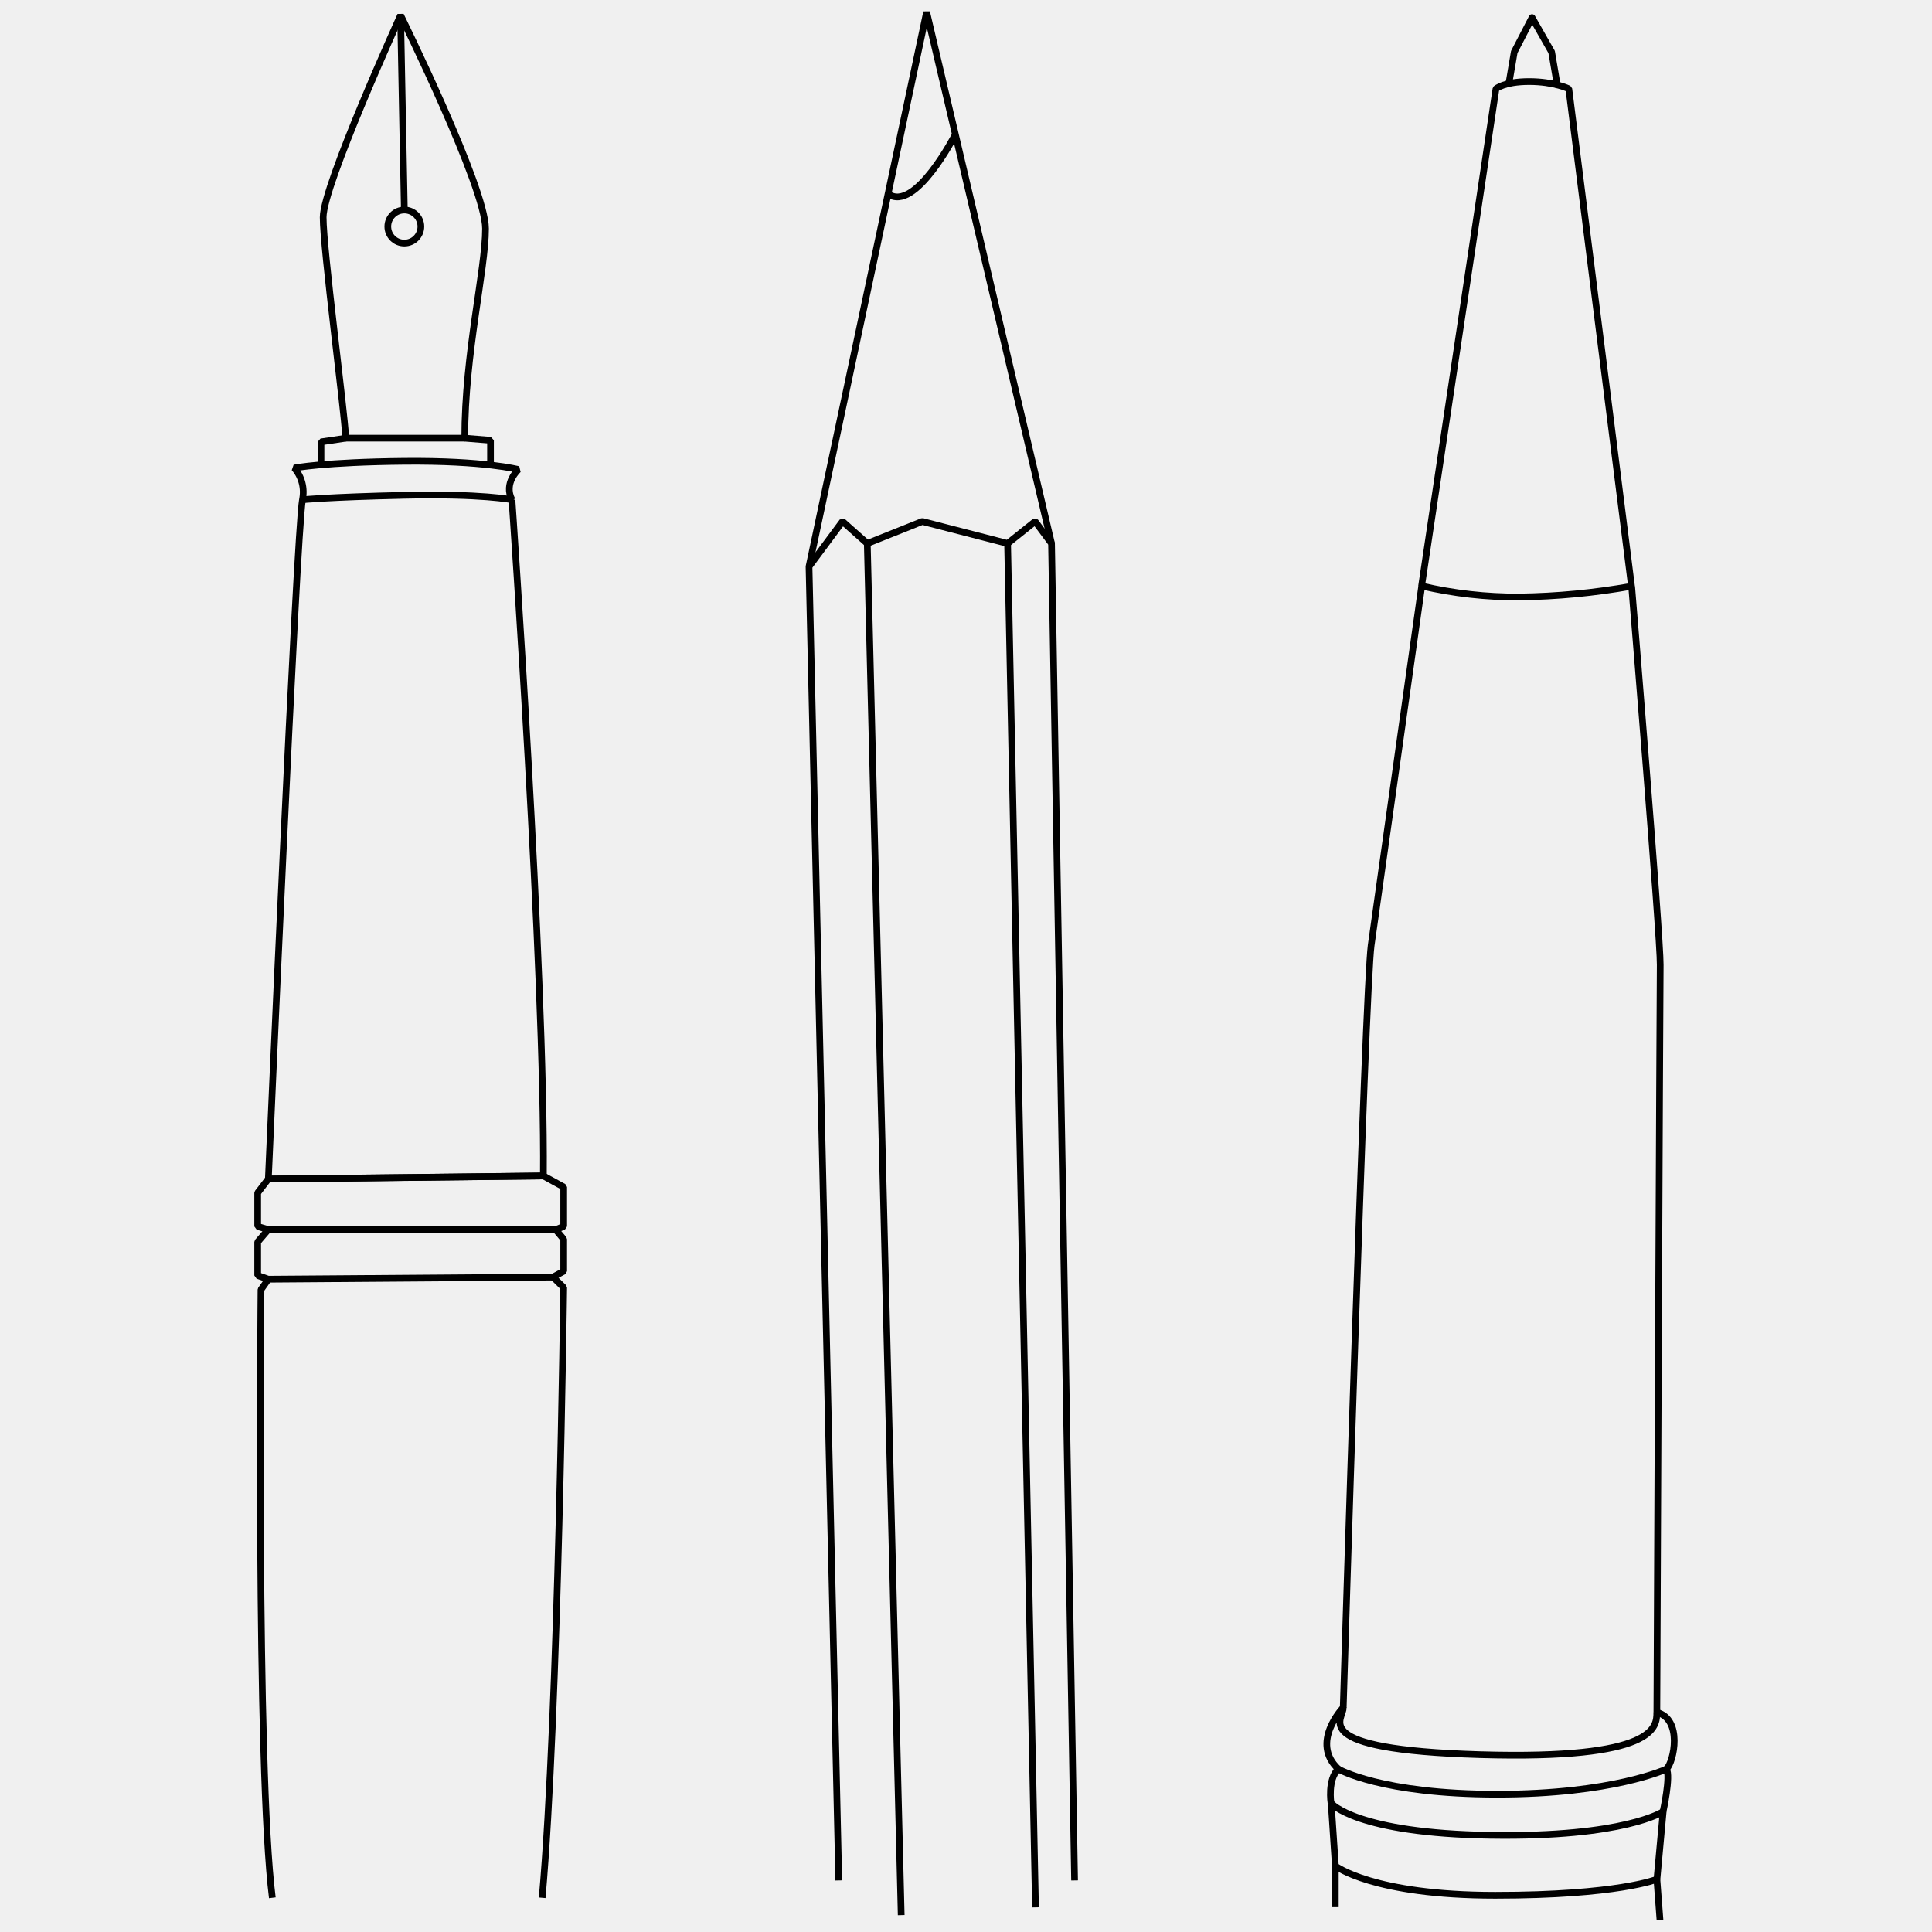
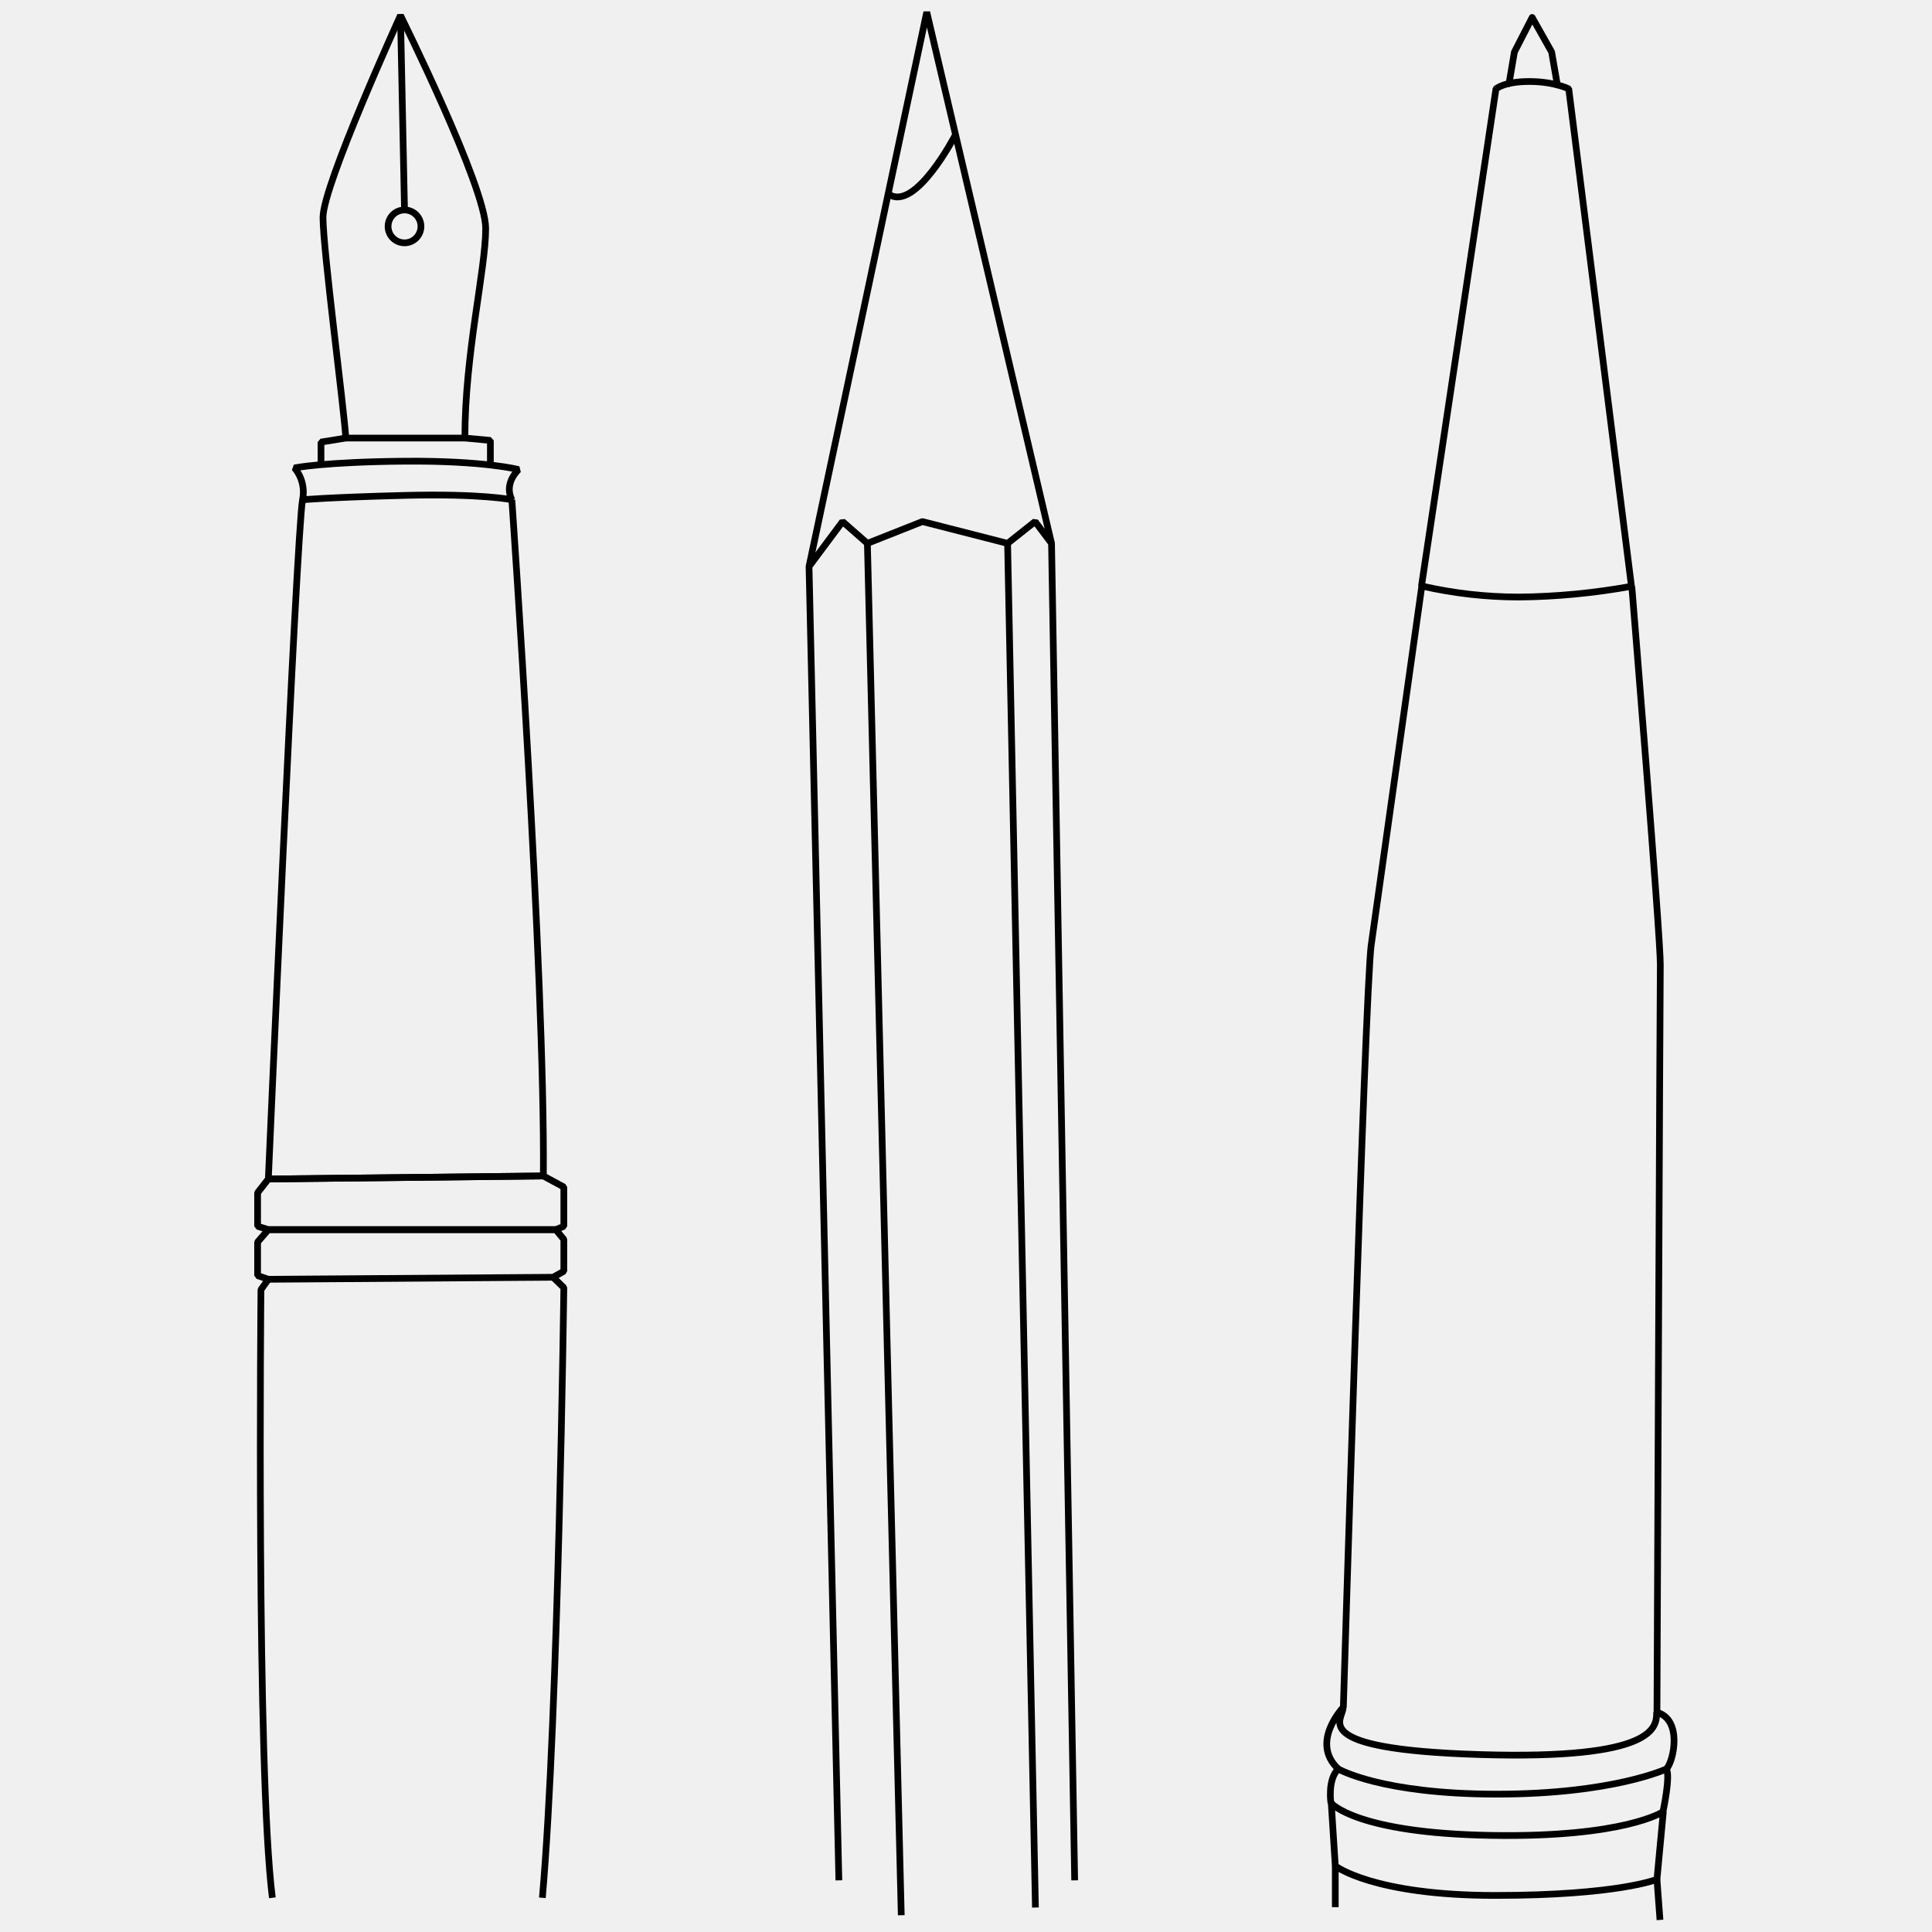
- <svg xmlns="http://www.w3.org/2000/svg" viewBox="0 0 576 576">
-   <defs>
-     <style>.cls-1{opacity:0;}.cls-2{fill:#fff;}.cls-3,.cls-4{fill:none;stroke:#000;stroke-width:2px;}.cls-3{stroke-linejoin:bevel;}.cls-4{stroke-linecap:round;stroke-linejoin:round;}</style>
-   </defs>
-   <g id="Layer_2" data-name="Layer 2">
+ <svg xmlns="http://www.w3.org/2000/svg" version="1.1" id="Layer_1" x="0px" y="0px" viewBox="0 0 576 576" style="enable-background:new 0 0 576 576;" xml:space="preserve">
+   <style type="text/css">
+ 	.st0{fill:none;stroke:#000000;stroke-width:2;stroke-linejoin:bevel;}
+ 	.st1{fill:none;stroke:#000000;stroke-width:2;stroke-linecap:round;stroke-linejoin:round;}
+ </style>
+   <g>
    <g id="pens">
      <g id="pens-black">
-         <g id="Background" class="cls-1">
-           <rect class="cls-2" width="576" height="576" />
-         </g>
        <g id="Vector">
          <g id="Pen">
-             <path class="cls-3" d="M446,26.48s2.4-2.17,9.89-2.17,11.83,2.17,11.83,2.17l18.69,148.3a205.68,205.68,0,0,1-33.51,3.2,125.29,125.29,0,0,1-29.07-3.28Z" />
-             <path class="cls-3" d="M494,560.28s-11.72,4.78-48.21,4.78-47.66-8.75-47.66-8.75l-1.25-18.69s7.4,8.94,47.48,9.56,51.49-7.09,51.49-7.09Z" />
-             <line class="cls-3" x1="494.9" y1="572.4" x2="493.98" y2="560.28" />
-             <line class="cls-3" x1="398.11" y1="568.59" x2="398.11" y2="556.31" />
-             <path class="cls-3" d="M495.83,540.09s2.33-10.59,1-12.67c2.25-2.15,4.9-14.89-2.88-16.9,0,4.28,0,14.16-52.7,12.61s-40.35-10.85-40.81-14c0,0-9.92,10.39-1.43,18.28-3.29,3.11-2.18,10.2-2.18,10.2" />
-             <path class="cls-3" d="M399,527.42s12.78,7.49,47.31,7.5,50.51-7.5,50.51-7.5" />
-             <path class="cls-3" d="M400.47,509.14S407,294.68,408.8,281.81L423.87,174.7" />
-             <path class="cls-3" d="M486.45,174.78s8.62,104.75,8.52,112.87-1,222.87-1,222.87" />
-             <polyline class="cls-4" points="449.85 24.92 451.45 15.5 456.76 5.24 462.6 15.5 464.26 25.29" />
+             <path class="st0" d="M446,26.5c0,0,2.4-2.2,9.9-2.2s11.8,2.2,11.8,2.2l18.7,148.3c-11.1,2-22.3,3.1-33.5,3.2       c-9.8,0-19.5-1.1-29.1-3.3L446,26.5z" />
+             <path class="st0" d="M494,560.3c0,0-11.7,4.8-48.2,4.8s-47.7-8.8-47.7-8.8l-1.2-18.7c0,0,7.4,8.9,47.5,9.6s51.5-7.1,51.5-7.1       L494,560.3z" />
+             <line class="st0" x1="494.9" y1="572.4" x2="494" y2="560.3" />
+             <line class="st0" x1="398.1" y1="568.6" x2="398.1" y2="556.3" />
+             <path class="st0" d="M495.8,540.1c0,0,2.3-10.6,1-12.7c2.2-2.2,4.9-14.9-2.9-16.9c0,4.3,0,14.2-52.7,12.6s-40.4-10.8-40.8-14       c0,0-9.9,10.4-1.4,18.3c-3.3,3.1-2.2,10.2-2.2,10.2" />
+             <path class="st0" d="M399,527.4c0,0,12.8,7.5,47.3,7.5s50.5-7.5,50.5-7.5" />
+             <path class="st0" d="M400.5,509.1c0,0,6.5-214.5,8.3-227.3l15.1-107.1" />
+             <path class="st0" d="M486.5,174.8c0,0,8.6,104.8,8.5,112.9s-1,222.9-1,222.9" />
+             <polyline class="st1" points="449.9,24.9 451.5,15.5 456.8,5.2 462.6,15.5 464.3,25.3      " />
          </g>
-           <g id="Fountain_Pen" data-name="Fountain Pen">
-             <path class="cls-3" d="M138.56,130.64c0-25.33,6.19-50.09,6.19-62.48S119.43,4.57,119.43,4.57,96.35,55.22,96.35,64.79s6.19,56.28,6.75,65.85Z" />
-             <circle class="cls-3" cx="120.55" cy="67.54" r="4.93" />
-             <line class="cls-3" x1="119.43" y1="4.57" x2="120.55" y2="62.62" />
-             <path class="cls-3" d="M152.63,149s-8.88-1.86-32.08-1.33S90.17,149,90.17,149a11,11,0,0,0-2.43-9.47s8.89-1.77,32.81-2,34,2.46,34,2.46S150.07,144,152.63,149Z" />
-             <polyline class="cls-3" points="138.56 130.64 146.24 131.26 146.24 138.68" />
-             <polyline class="cls-3" points="103.11 130.64 95.7 131.75 95.7 138.56" />
-             <path class="cls-3" d="M152.63,149s9.85,141.28,9.37,201.6l-82,.92S88.4,159.05,90.17,149" />
-             <polygon class="cls-3" points="168.05 365.65 165.66 366.6 79.97 366.6 76.82 365.65 76.82 355.63 79.97 351.51 162 350.58 168.05 353.89 168.05 365.65" />
-             <polygon class="cls-3" points="168.05 369.46 168.05 379 164.87 380.75 79.97 381.38 76.82 380.27 76.82 370.26 79.97 366.6 165.66 366.6 168.05 369.46" />
-             <path class="cls-3" d="M164.87,380.75l3.18,3.12s-1.56,127.19-6.41,181.93" />
-             <path class="cls-3" d="M80,381.38l-2.19,3.1S76.37,527.66,81.19,565.8" />
+           <g id="Fountain_Pen">
+             <path class="st0" d="M138.6,130.6c0-25.3,6.2-50.1,6.2-62.5S119.4,4.6,119.4,4.6S96.3,55.2,96.3,64.8s6.2,56.3,6.8,65.8H138.6z       " />
+             <circle class="st0" cx="120.6" cy="67.5" r="4.9" />
+             <line class="st0" x1="119.4" y1="4.6" x2="120.6" y2="62.6" />
+             <path class="st0" d="M152.6,149c0,0-8.9-1.9-32.1-1.3S90.2,149,90.2,149c0.7-3.4-0.2-6.9-2.4-9.5c0,0,8.9-1.8,32.8-2       s34,2.5,34,2.5S150.1,144,152.6,149z" />
+             <polyline class="st0" points="138.6,130.6 146.2,131.3 146.2,138.7      " />
+             <polyline class="st0" points="103.1,130.6 95.7,131.8 95.7,138.6      " />
+             <path class="st0" d="M152.6,149c0,0,9.9,141.3,9.4,201.6l-82,0.9c0,0,8.4-192.5,10.2-202.5" />
+             <polygon class="st0" points="168.1,365.6 165.7,366.6 80,366.6 76.8,365.6 76.8,355.6 80,351.5 162,350.6 168.1,353.9      " />
+             <polygon class="st0" points="168.1,369.5 168.1,379 164.9,380.8 80,381.4 76.8,380.3 76.8,370.3 80,366.6 165.7,366.6      " />
+             <path class="st0" d="M164.9,380.8l3.2,3.1c0,0-1.6,127.2-6.4,181.9" />
+             <path class="st0" d="M80,381.4l-2.2,3.1c0,0-1.4,143.2,3.4,181.3" />
          </g>
          <g id="Pencil">
-             <line class="cls-3" x1="258.57" y1="162.02" x2="268.68" y2="570.97" />
-             <polyline class="cls-3" points="250.07 560.63 241.2 168.92 251.19 155.46 258.57 162.02 274.98 155.46 300.4 162.02 308.61 155.46 313.5 162.02 320.37 560.63" />
-             <line class="cls-3" x1="300.4" y1="162.02" x2="308.72" y2="568.65" />
-             <polyline class="cls-3" points="241.2 168.92 276.26 3.6 313.5 162.02" />
-             <path class="cls-3" d="M264.77,57.8c8.05,5.76,20.06-17.74,20.06-17.74" />
+             <line class="st0" x1="258.6" y1="162" x2="268.7" y2="571" />
+             <polyline class="st0" points="250.1,560.6 241.2,168.9 251.2,155.5 258.6,162 275,155.5 300.4,162 308.6,155.5 313.5,162        320.4,560.6      " />
+             <line class="st0" x1="300.4" y1="162" x2="308.7" y2="568.7" />
+             <polyline class="st0" points="241.2,168.9 276.3,3.6 313.5,162      " />
+             <path class="st0" d="M264.8,57.8c8,5.8,20.1-17.7,20.1-17.7" />
          </g>
        </g>
      </g>
    </g>
  </g>
</svg>
